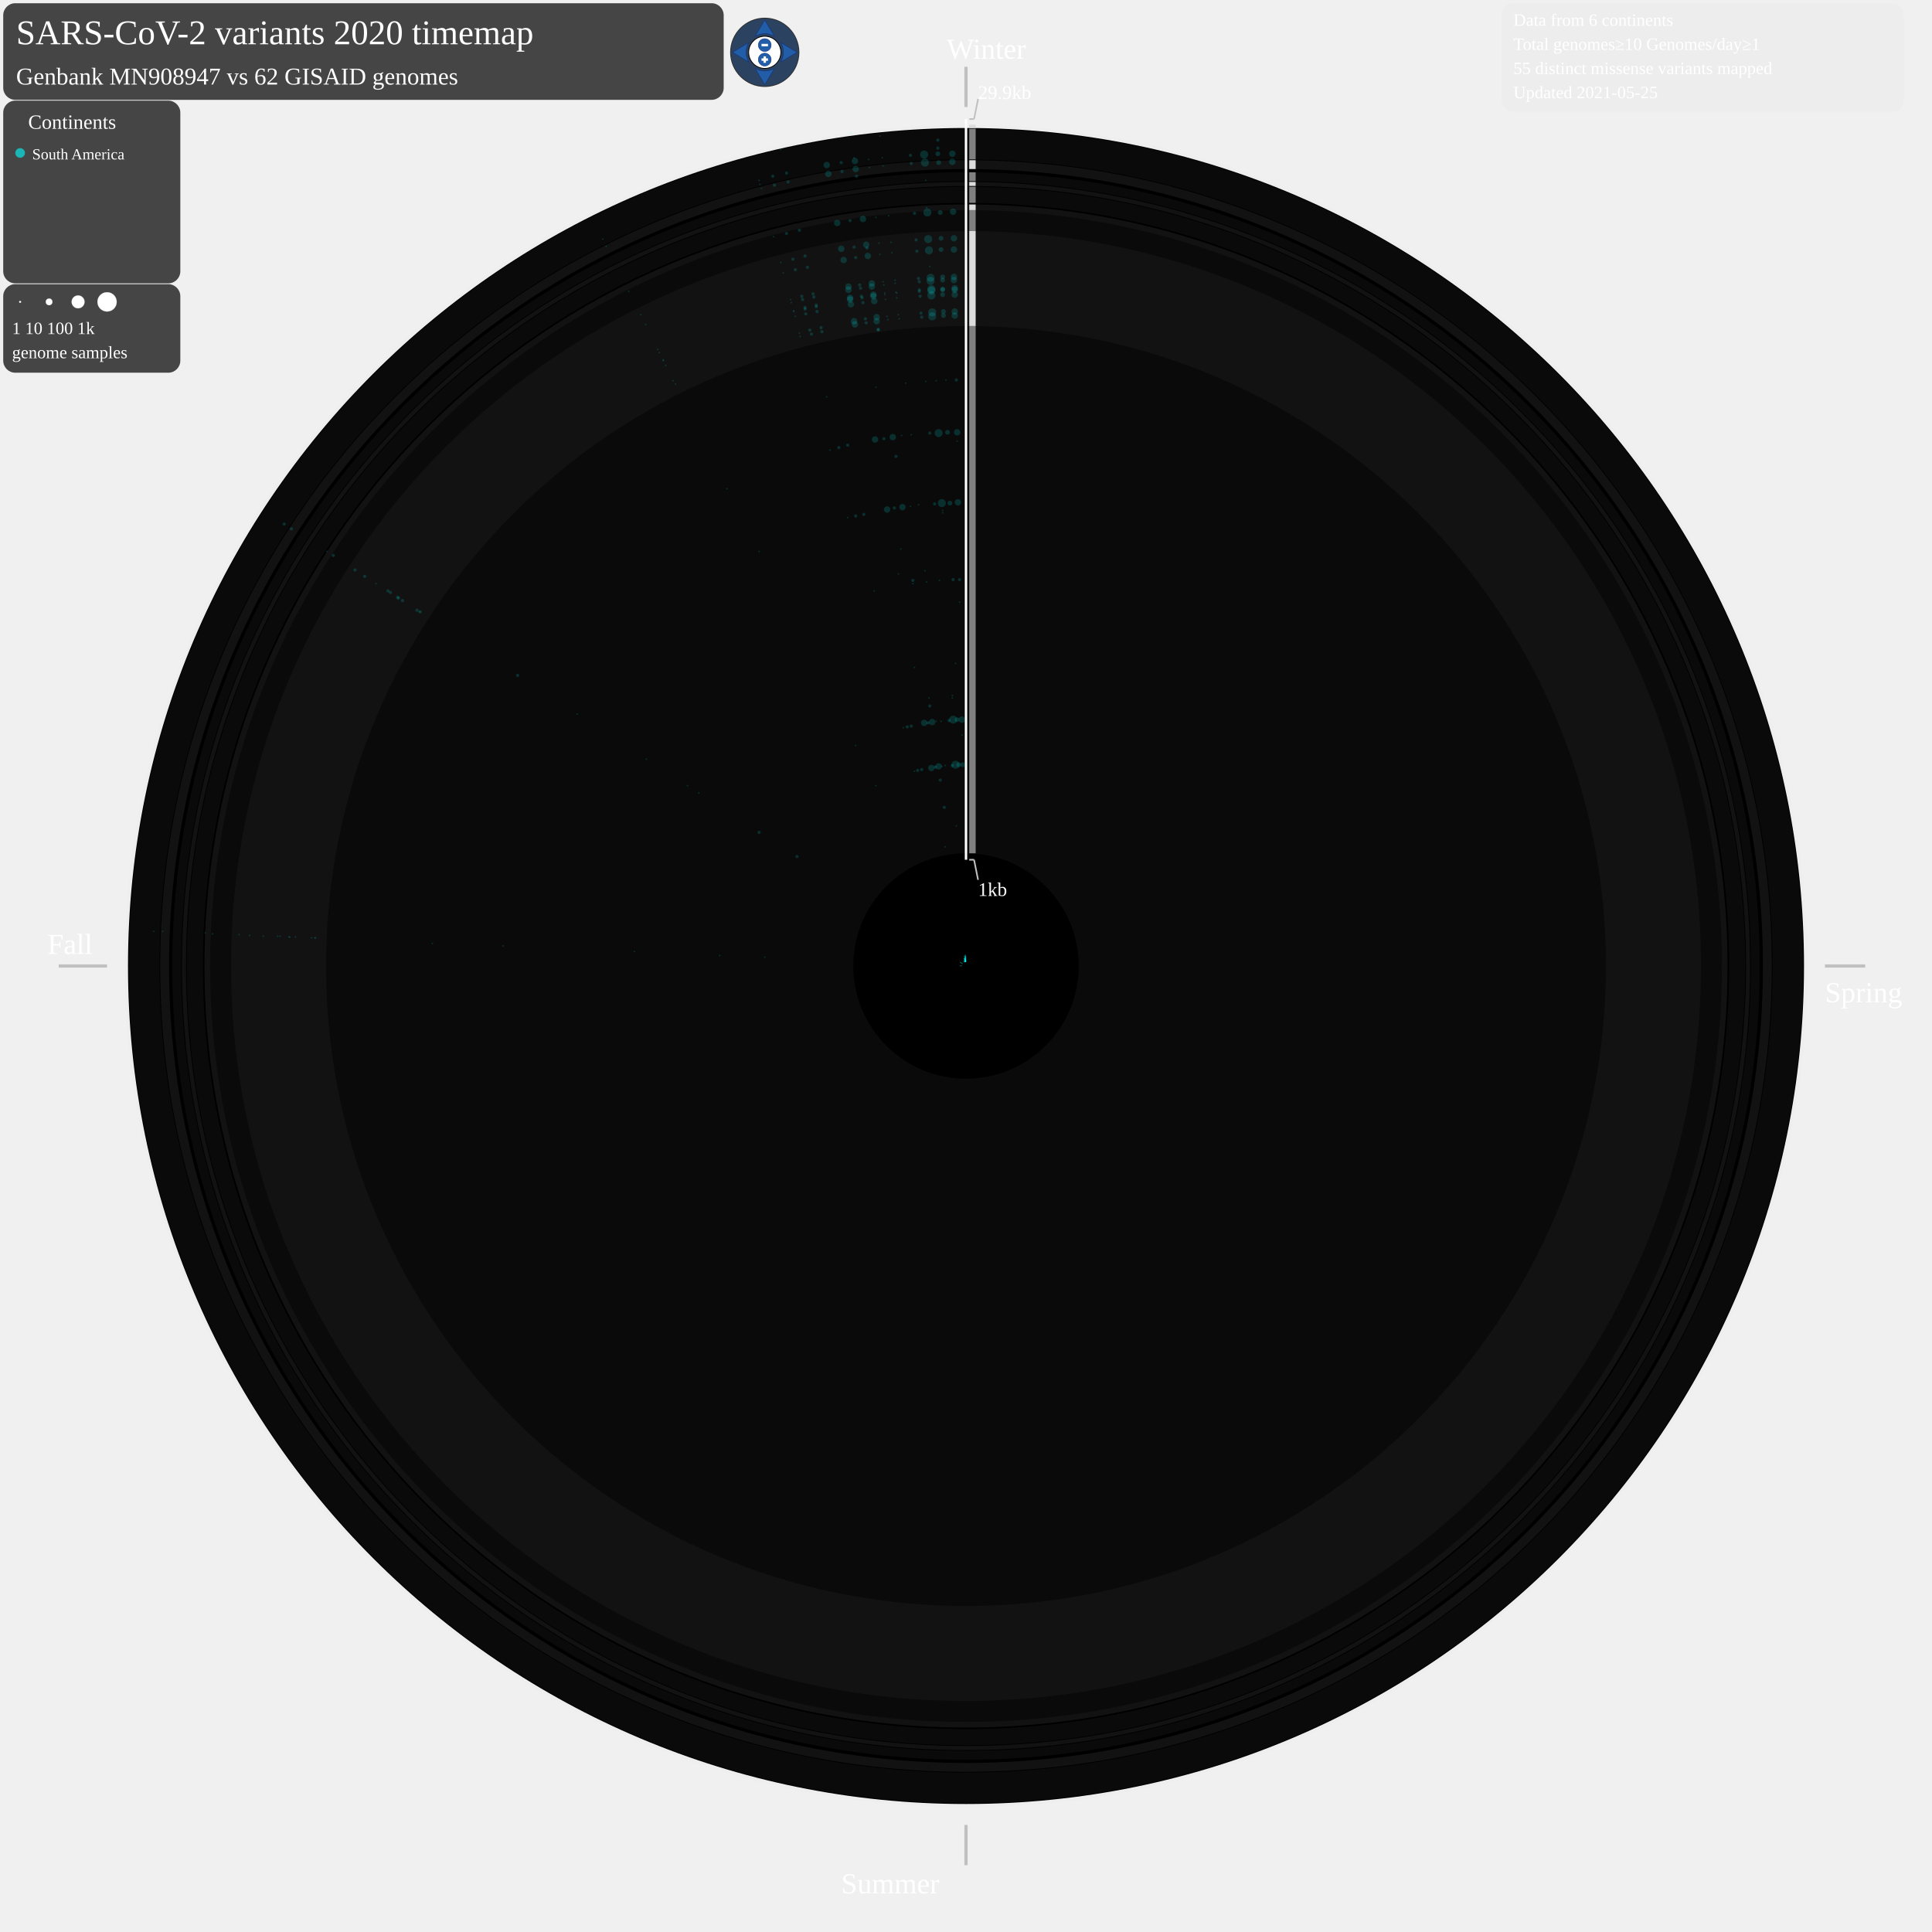
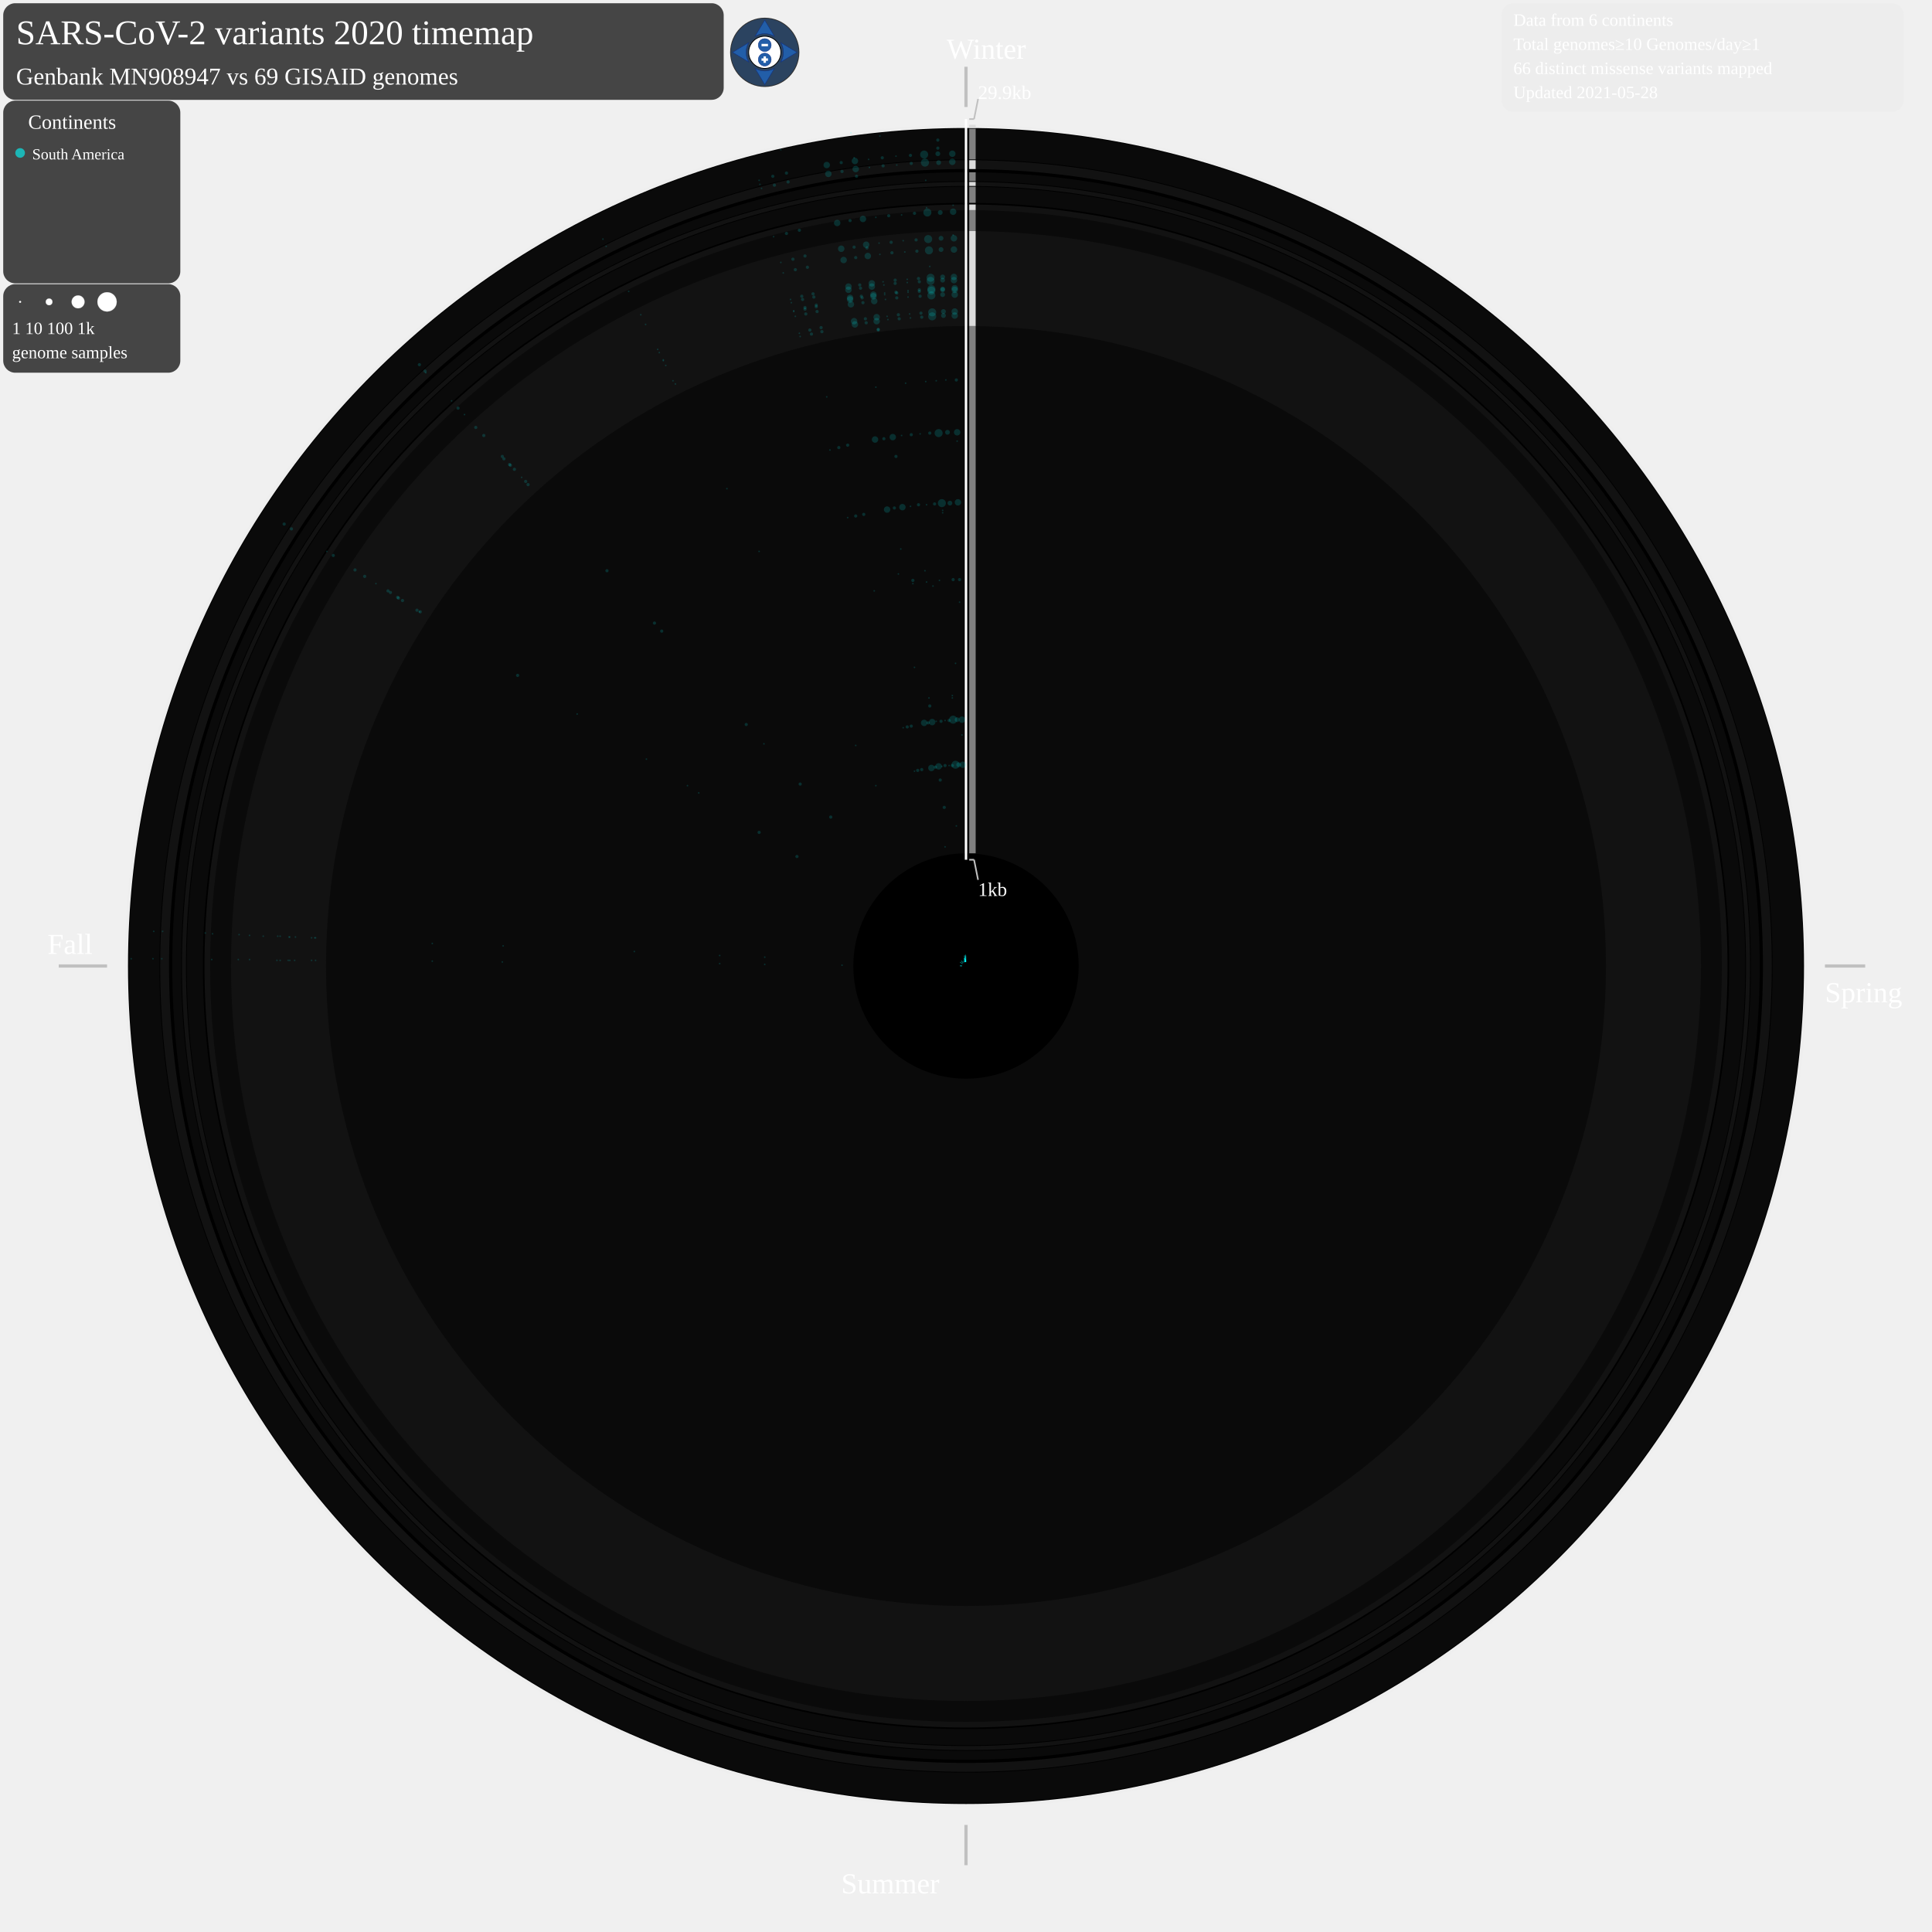
<svg xmlns="http://www.w3.org/2000/svg" width="2400" height="2400" style="background-color:black" viewBox="0 0 2400 2400" id="map-svg">
  <defs>
    <style type="text/css">
	.sb {
	stroke-width:0.8;
	stroke-opacity:50%;
	}
	.compass {
	fill: #fff;
	stroke: #000;
	stroke-width: 1;
	}
	.button {
	fill: #225EA8;
	stroke: #0C2C84;
	stroke-width: 0.5;
	stroke-miterlimit:6;
	stroke-linecap: round;
	}
	.button:hover {
	stroke-width: 1;
	}
	.plus-minus {
	fill: #fff;
	pointer-events: none;
	}
	.cv {
	stroke: none;
	fill-opacity:0.15;
+ 	}
+ 	.cv:hover {
+ 	fill-opacity:0.8;
+ 	}
+ 	.legendcol {
+ 	stroke: none;
+ 	fill-opacity:0.6;
+ 	}
+ 	.legendcol:hover {
+ 	fill-opacity:0.8;
	}
	a:link, a:visited {
	cursor: pointer;
	}
	a:hover, a:active {
	outline: dotted 2px yellow;
	}
	g:hover, g:active {
	outline: dotted 2px yellow;
	}
	.static {
	cursor: not-allowed;
	}
	.draggable, .draggable-group {
	cursor: pointer;
	}
	svg text {
	cursor: default;
	-webkit-user-select: none;
	-moz-user-select: none;
	-ms-user-select: none;
	user-select: none;
	}
	</style>
  </defs>
  <text font-size="3.6em" x="20" y="55" fill="white">SARS-CoV-2 variants 2020 timemap</text>
  <g id="matrix-group" transform="matrix(1 0 0 1 0 0)" class="draggable-group">
    <circle cx="1200" cy="1200" r="1045" style="fill:gainsboro;stroke:black;stroke-width:0;fill-opacity:0.085;" />
    <circle cx="1200" cy="1200" r="1041" style="fill:black;stroke:black;stroke-width:0;fill-opacity:1;" />
    <circle cx="1200" cy="1200" r="1040" style="fill:grey;stroke:black;stroke-width:0;fill-opacity:0.085;" />
    <circle cx="1200" cy="1200" r="1002" style="fill:black;stroke:black;stroke-width:0;fill-opacity:1;" />
    <circle cx="1200" cy="1200" r="1001" style="fill:gainsboro;stroke:black;stroke-width:0;fill-opacity:0.085;" />
    <circle cx="1200" cy="1200" r="990" style="fill:black;stroke:black;stroke-width:0;fill-opacity:1;" />
    <circle cx="1200" cy="1200" r="986" style="fill:grey;stroke:black;stroke-width:0;fill-opacity:0.085;" />
    <circle cx="1200" cy="1200" r="975" style="fill:black;stroke:black;stroke-width:0;fill-opacity:1;" />
    <circle cx="1200" cy="1200" r="974" style="fill:gainsboro;stroke:black;stroke-width:0;fill-opacity:0.085;" />
    <circle cx="1200" cy="1200" r="969" style="fill:black;stroke:black;stroke-width:0;fill-opacity:1;" />
    <circle cx="1200" cy="1200" r="968" style="fill:grey;stroke:black;stroke-width:0;fill-opacity:0.085;" />
    <circle cx="1200" cy="1200" r="948" style="fill:black;stroke:black;stroke-width:0;fill-opacity:1;" />
    <circle cx="1200" cy="1200" r="946" style="fill:gainsboro;stroke:black;stroke-width:0;fill-opacity:0.085;" />
    <circle cx="1200" cy="1200" r="939" style="fill:black;stroke:black;stroke-width:0;fill-opacity:1;" />
    <circle cx="1200" cy="1200" r="939" style="fill:grey;stroke:black;stroke-width:0;fill-opacity:0.085;" />
    <circle cx="1200" cy="1200" r="913" style="fill:black;stroke:black;stroke-width:0;fill-opacity:1;" />
    <circle cx="1200" cy="1200" r="913" style="fill:gainsboro;stroke:black;stroke-width:0;fill-opacity:0.085;" />
    <circle cx="1200" cy="1200" r="795" style="fill:black;stroke:black;stroke-width:0;fill-opacity:1;" />
    <circle cx="1200" cy="1200" r="795" style="fill:grey;stroke:black;stroke-width:0;fill-opacity:0.085;" />
    <circle cx="1200" cy="1200" r="140" style="fill:black;stroke:black;stroke-width:0;fill-opacity:1;" />
    <line x1="1200" y1="82.938" x2="1200" y2="132.938" style="stroke:silver;stroke-width:4" />
    <text font-size="3.0em" x="1176" y="72.938" fill="white">Winter</text>
    <line x1="2267" y1="1200" x2="2317" y2="1200" style="stroke:silver;stroke-width:4" />
    <text font-size="3.0em" x="2267" y="1245" fill="white">Spring</text>
    <line x1="1200" y1="2267" x2="1200" y2="2317" style="stroke:silver;stroke-width:4" />
    <text font-size="3.0em" x="1045" y="2352" fill="white">Summer</text>
    <line x1="133" y1="1200" x2="73" y2="1200" style="stroke:silver;stroke-width:4" />
    <text font-size="3.0em" x="59" y="1185" fill="white">Fall</text>
    <g>
      <line x1="1208" y1="1060" x2="1208" y2="405" style="stroke:grey;stroke-width:8" />
    </g>
    <g>
      <line x1="1208" y1="405" x2="1208" y2="287" style="stroke:gainsboro;stroke-width:8" />
    </g>
    <g>
      <line x1="1208" y1="287" x2="1208" y2="261" style="stroke:grey;stroke-width:8" />
    </g>
    <g>
      <line x1="1208" y1="261" x2="1208" y2="254" style="stroke:gainsboro;stroke-width:8" />
    </g>
    <g>
      <line x1="1208" y1="252" x2="1208" y2="232" style="stroke:grey;stroke-width:8" />
    </g>
    <g>
      <line x1="1208" y1="231" x2="1208" y2="226" style="stroke:gainsboro;stroke-width:8" />
    </g>
    <g>
      <line x1="1208" y1="225" x2="1208" y2="214" style="stroke:grey;stroke-width:8" />
    </g>
    <g>
      <line x1="1208" y1="210" x2="1208" y2="199" style="stroke:gainsboro;stroke-width:8" />
    </g>
    <g>
      <line x1="1208" y1="198" x2="1208" y2="160" style="stroke:grey;stroke-width:8" />
    </g>
    <g>
      <line x1="1208" y1="159" x2="1208" y2="155" style="stroke:gainsboro;stroke-width:8" />
    </g>
    <line x1="1200" y1="147.938" x2="1200" y2="1068" style="stroke:white;stroke-width:3" />
    <line x1="1204" y1="147.938" x2="1210" y2="147.938" style="stroke:silver;stroke-width:2" />
    <line x1="1210" y1="147.938" x2="1215" y2="122.938" style="stroke:silver;stroke-width:2" />
    <line x1="1204" y1="1068" x2="1210" y2="1068" style="stroke:silver;stroke-width:2" />
    <line x1="1210" y1="1068" x2="1215" y2="1093" style="stroke:silver;stroke-width:2" />
    <text font-size="2.0em" x="1215" y="122.938" fill="white">29.9kb</text>
    <text font-size="2.0em" x="1215" y="1113" fill="white">1kb</text>
    <g>
+       <line x1="1195.0" y1="1200.0" x2="1192.6" y2="1199.9" style="stroke:cyan;" class="sb" />
+     </g>
+     <g>
+       <circle cx="1046" cy="1199" r="1" style="fill:cyan;" class="cv" />
+     </g>
+     <g>
+       <circle cx="950" cy="1198" r="1" style="fill:cyan;" class="cv" />
+     </g>
+     <g>
+       <circle cx="894" cy="1197" r="1" style="fill:cyan;" class="cv" />
+     </g>
+     <g>
+       <circle cx="624" cy="1195" r="1" style="fill:cyan;" class="cv" />
+     </g>
+     <g>
+       <circle cx="537" cy="1194" r="1" style="fill:cyan;" class="cv" />
+     </g>
+     <g>
+       <circle cx="392" cy="1193" r="1" style="fill:cyan;" class="cv" />
+     </g>
+     <g>
+       <circle cx="387" cy="1193" r="1" style="fill:cyan;" class="cv" />
+     </g>
+     <g>
+       <circle cx="366" cy="1193" r="1" style="fill:cyan;" class="cv" />
+     </g>
+     <g>
+       <circle cx="360" cy="1193" r="1" style="fill:cyan;" class="cv" />
+     </g>
+     <g>
+       <circle cx="358" cy="1193" r="1" style="fill:cyan;" class="cv" />
+     </g>
+     <g>
+       <circle cx="348" cy="1193" r="1" style="fill:cyan;" class="cv" />
+     </g>
+     <g>
+       <circle cx="344" cy="1193" r="1" style="fill:cyan;" class="cv" />
+     </g>
+     <g>
+       <circle cx="310" cy="1192" r="1" style="fill:cyan;" class="cv" />
+     </g>
+     <g>
+       <circle cx="296" cy="1192" r="1" style="fill:cyan;" class="cv" />
+     </g>
+     <g>
+       <circle cx="263" cy="1192" r="1" style="fill:cyan;" class="cv" />
+     </g>
+     <g>
+       <circle cx="201" cy="1191" r="1" style="fill:cyan;" class="cv" />
+     </g>
+     <g>
+       <circle cx="190" cy="1191" r="1" style="fill:cyan;" class="cv" />
+     </g>
+     <g>
+       <circle cx="163" cy="1191" r="1" style="fill:cyan;" class="cv" />
+     </g>
+     <g>
      <line x1="1195.0" y1="1199.8" x2="1192.6" y2="1199.7" style="stroke:cyan;" class="sb" />
    </g>
    <g>
      <circle cx="950" cy="1189" r="1" style="fill:cyan;" class="cv" />
    </g>
    <g>
      <circle cx="894" cy="1187" r="1" style="fill:cyan;" class="cv" />
    </g>
    <g>
      <circle cx="788" cy="1182" r="1" style="fill:cyan;" class="cv" />
    </g>
    <g>
      <circle cx="625" cy="1175" r="1" style="fill:cyan;" class="cv" />
    </g>
    <g>
      <circle cx="537" cy="1172" r="1" style="fill:cyan;" class="cv" />
    </g>
    <g>
      <circle cx="392" cy="1165" r="1" style="fill:cyan;" class="cv" />
    </g>
    <g>
      <circle cx="391" cy="1165" r="1" style="fill:cyan;" class="cv" />
    </g>
    <g>
      <circle cx="387" cy="1165" r="1" style="fill:cyan;" class="cv" />
    </g>
    <g>
      <circle cx="367" cy="1164" r="1" style="fill:cyan;" class="cv" />
    </g>
    <g>
      <circle cx="360" cy="1164" r="1" style="fill:cyan;" class="cv" />
    </g>
    <g>
      <circle cx="359" cy="1164" r="1" style="fill:cyan;" class="cv" />
    </g>
    <g>
      <circle cx="348" cy="1163" r="1" style="fill:cyan;" class="cv" />
    </g>
    <g>
      <circle cx="345" cy="1163" r="1" style="fill:cyan;" class="cv" />
    </g>
    <g>
      <circle cx="327" cy="1163" r="1" style="fill:cyan;" class="cv" />
    </g>
    <g>
      <circle cx="310" cy="1162" r="1" style="fill:cyan;" class="cv" />
    </g>
    <g>
      <circle cx="297" cy="1161" r="1" style="fill:cyan;" class="cv" />
    </g>
    <g>
      <circle cx="264" cy="1160" r="1" style="fill:cyan;" class="cv" />
    </g>
    <g>
      <circle cx="255" cy="1159" r="1" style="fill:cyan;" class="cv" />
    </g>
    <g>
      <circle cx="202" cy="1157" r="1" style="fill:cyan;" class="cv" />
    </g>
    <g>
      <circle cx="191" cy="1157" r="1" style="fill:cyan;" class="cv" />
    </g>
    <g>
      <line x1="1195.8" y1="1197.3" x2="1192.6" y2="1195.2" style="stroke:cyan;" class="sb" />
    </g>
    <g>
      <circle cx="990" cy="1064" r="2" style="fill:cyan;" class="cv" />
    </g>
    <g>
      <circle cx="943" cy="1034" r="2" style="fill:cyan;" class="cv" />
    </g>
    <g>
      <circle cx="868" cy="985" r="1" style="fill:cyan;" class="cv" />
    </g>
    <g>
      <circle cx="854" cy="976" r="1" style="fill:cyan;" class="cv" />
    </g>
    <g>
      <circle cx="803" cy="943" r="1" style="fill:cyan;" class="cv" />
    </g>
    <g>
      <circle cx="717" cy="887" r="1" style="fill:cyan;" class="cv" />
    </g>
    <g>
      <circle cx="643" cy="839" r="2" style="fill:cyan;" class="cv" />
    </g>
    <g>
      <circle cx="522" cy="760" r="2" style="fill:cyan;" class="cv" />
    </g>
    <g>
      <circle cx="521" cy="760" r="1" style="fill:cyan;" class="cv" />
    </g>
    <g>
      <circle cx="518" cy="758" r="2" style="fill:cyan;" class="cv" />
    </g>
    <g>
      <circle cx="500" cy="746" r="2" style="fill:cyan;" class="cv" />
    </g>
    <g>
      <circle cx="495" cy="743" r="2" style="fill:cyan;" class="cv" />
    </g>
    <g>
      <circle cx="494" cy="742" r="2" style="fill:cyan;" class="cv" />
    </g>
    <g>
      <circle cx="485" cy="736" r="2" style="fill:cyan;" class="cv" />
    </g>
    <g>
      <circle cx="482" cy="734" r="2" style="fill:cyan;" class="cv" />
    </g>
    <g>
      <circle cx="467" cy="725" r="1" style="fill:cyan;" class="cv" />
    </g>
    <g>
      <circle cx="453" cy="716" r="2" style="fill:cyan;" class="cv" />
    </g>
    <g>
      <circle cx="441" cy="708" r="2" style="fill:cyan;" class="cv" />
    </g>
    <g>
      <circle cx="414" cy="690" r="2" style="fill:cyan;" class="cv" />
    </g>
    <g>
      <circle cx="406" cy="685" r="1" style="fill:cyan;" class="cv" />
    </g>
    <g>
      <circle cx="362" cy="657" r="2" style="fill:cyan;" class="cv" />
    </g>
    <g>
      <circle cx="353" cy="651" r="2" style="fill:cyan;" class="cv" />
    </g>
    <g>
+       <line x1="1196.6" y1="1196.3" x2="1194.1" y2="1193.5" style="stroke:cyan;" class="sb" />
+     </g>
+     <g>
+       <circle cx="1032" cy="1015" r="2" style="fill:cyan;" class="cv" />
+     </g>
+     <g>
+       <circle cx="994" cy="974" r="2" style="fill:cyan;" class="cv" />
+     </g>
+     <g>
+       <circle cx="949" cy="924" r="1" style="fill:cyan;" class="cv" />
+     </g>
+     <g>
+       <circle cx="927" cy="900" r="2" style="fill:cyan;" class="cv" />
+     </g>
+     <g>
+       <circle cx="822" cy="784" r="2" style="fill:cyan;" class="cv" />
+     </g>
+     <g>
+       <circle cx="813" cy="774" r="2" style="fill:cyan;" class="cv" />
+     </g>
+     <g>
+       <circle cx="754" cy="709" r="2" style="fill:cyan;" class="cv" />
+     </g>
+     <g>
+       <circle cx="656" cy="602" r="2" style="fill:cyan;" class="cv" />
+     </g>
+     <g>
+       <circle cx="653" cy="598" r="2" style="fill:cyan;" class="cv" />
+     </g>
+     <g>
+       <circle cx="648" cy="593" r="1" style="fill:cyan;" class="cv" />
+     </g>
+     <g>
+       <circle cx="639" cy="583" r="2" style="fill:cyan;" class="cv" />
+     </g>
+     <g>
+       <circle cx="634" cy="578" r="2" style="fill:cyan;" class="cv" />
+     </g>
+     <g>
+       <circle cx="633" cy="577" r="2" style="fill:cyan;" class="cv" />
+     </g>
+     <g>
+       <circle cx="626" cy="570" r="2" style="fill:cyan;" class="cv" />
+     </g>
+     <g>
+       <circle cx="624" cy="567" r="2" style="fill:cyan;" class="cv" />
+     </g>
+     <g>
+       <circle cx="601" cy="541" r="2" style="fill:cyan;" class="cv" />
+     </g>
+     <g>
+       <circle cx="591" cy="531" r="2" style="fill:cyan;" class="cv" />
+     </g>
+     <g>
+       <circle cx="577" cy="515" r="1" style="fill:cyan;" class="cv" />
+     </g>
+     <g>
+       <circle cx="569" cy="507" r="2" style="fill:cyan;" class="cv" />
+     </g>
+     <g>
+       <circle cx="561" cy="498" r="1" style="fill:cyan;" class="cv" />
+     </g>
+     <g>
+       <circle cx="529" cy="463" r="1" style="fill:cyan;" class="cv" />
+     </g>
+     <g>
+       <circle cx="528" cy="461" r="2" style="fill:cyan;" class="cv" />
+     </g>
+     <g>
+       <circle cx="521" cy="453" r="2" style="fill:cyan;" class="cv" />
+     </g>
+     <g>
      <line x1="1197.8" y1="1195.5" x2="1196.7" y2="1193.4" style="stroke:cyan;" class="sb" />
    </g>
    <g>
      <circle cx="1088" cy="976" r="1" style="fill:cyan;" class="cv" />
    </g>
    <g>
      <circle cx="1063" cy="926" r="1" style="fill:cyan;" class="cv" />
    </g>
    <g>
      <circle cx="943" cy="685" r="1" style="fill:cyan;" class="cv" />
    </g>
    <g>
      <circle cx="903" cy="607" r="1" style="fill:cyan;" class="cv" />
    </g>
    <g>
      <circle cx="839" cy="477" r="1" style="fill:cyan;" class="cv" />
    </g>
    <g>
      <circle cx="836" cy="473" r="1" style="fill:cyan;" class="cv" />
    </g>
    <g>
      <circle cx="827" cy="454" r="1" style="fill:cyan;" class="cv" />
    </g>
    <g>
      <circle cx="824" cy="448" r="1" style="fill:cyan;" class="cv" />
    </g>
    <g>
      <circle cx="824" cy="447" r="1" style="fill:cyan;" class="cv" />
    </g>
    <g>
      <circle cx="819" cy="438" r="1" style="fill:cyan;" class="cv" />
    </g>
    <g>
      <circle cx="817" cy="434" r="1" style="fill:cyan;" class="cv" />
    </g>
    <g>
      <circle cx="802" cy="403" r="1" style="fill:cyan;" class="cv" />
    </g>
    <g>
      <circle cx="796" cy="391" r="1" style="fill:cyan;" class="cv" />
    </g>
    <g>
      <circle cx="781" cy="362" r="1" style="fill:cyan;" class="cv" />
    </g>
    <g>
      <circle cx="753" cy="306" r="1" style="fill:cyan;" class="cv" />
    </g>
    <g>
      <circle cx="749" cy="297" r="1" style="fill:cyan;" class="cv" />
    </g>
    <g>
      <line x1="1198.7" y1="1195.2" x2="1198.1" y2="1192.8" style="stroke:cyan;" class="sb" />
    </g>
    <g>
      <circle cx="1136" cy="958" r="1" style="fill:cyan;" class="cv" />
    </g>
    <g>
      <circle cx="1122" cy="904" r="1" style="fill:cyan;" class="cv" />
    </g>
    <g>
      <circle cx="1053" cy="643" r="1" style="fill:cyan;" class="cv" />
    </g>
    <g>
      <circle cx="1031" cy="559" r="1" style="fill:cyan;" class="cv" />
    </g>
    <g>
      <circle cx="994" cy="418" r="1" style="fill:cyan;" class="cv" />
    </g>
    <g>
      <circle cx="993" cy="414" r="1" style="fill:cyan;" class="cv" />
    </g>
    <g>
      <circle cx="988" cy="393" r="1" style="fill:cyan;" class="cv" />
    </g>
    <g>
      <circle cx="986" cy="387" r="1" style="fill:cyan;" class="cv" />
    </g>
    <g>
      <circle cx="986" cy="386" r="1" style="fill:cyan;" class="cv" />
    </g>
    <g>
      <circle cx="983" cy="376" r="1" style="fill:cyan;" class="cv" />
    </g>
    <g>
      <circle cx="982" cy="372" r="1" style="fill:cyan;" class="cv" />
    </g>
    <g>
      <circle cx="973" cy="339" r="1" style="fill:cyan;" class="cv" />
    </g>
    <g>
      <circle cx="970" cy="326" r="1" style="fill:cyan;" class="cv" />
    </g>
    <g>
      <circle cx="961" cy="294" r="1" style="fill:cyan;" class="cv" />
    </g>
    <g>
      <circle cx="946" cy="234" r="1" style="fill:cyan;" class="cv" />
    </g>
    <g>
      <circle cx="944" cy="229" r="1" style="fill:cyan;" class="cv" />
    </g>
    <g>
      <circle cx="943" cy="224" r="1" style="fill:cyan;" class="cv" />
    </g>
    <g>
      <line x1="1198.8" y1="1195.1" x2="1197.7" y2="1190.5" style="stroke:cyan;" class="sb" />
    </g>
    <g>
      <circle cx="1140" cy="957" r="2" style="fill:cyan;" class="cv" />
    </g>
    <g>
      <circle cx="1127" cy="903" r="2" style="fill:cyan;" class="cv" />
    </g>
    <g>
      <circle cx="1086" cy="734" r="1" style="fill:cyan;" class="cv" />
    </g>
    <g>
      <circle cx="1063" cy="641" r="2" style="fill:cyan;" class="cv" />
    </g>
    <g>
      <circle cx="1042" cy="556" r="2" style="fill:cyan;" class="cv" />
    </g>
    <g>
      <circle cx="1027" cy="493" r="1" style="fill:cyan;" class="cv" />
    </g>
    <g>
      <circle cx="1008" cy="415" r="2" style="fill:cyan;" class="cv" />
    </g>
    <g>
      <circle cx="1006" cy="410" r="2" style="fill:cyan;" class="cv" />
    </g>
    <g>
      <circle cx="1001" cy="390" r="2" style="fill:cyan;" class="cv" />
    </g>
    <g>
      <circle cx="1000" cy="384" r="2" style="fill:cyan;" class="cv" />
    </g>
    <g>
      <circle cx="1000" cy="382" r="2" style="fill:cyan;" class="cv" />
    </g>
    <g>
      <circle cx="997" cy="372" r="2" style="fill:cyan;" class="cv" />
    </g>
    <g>
      <circle cx="996" cy="368" r="2" style="fill:cyan;" class="cv" />
    </g>
    <g>
      <circle cx="988" cy="335" r="2" style="fill:cyan;" class="cv" />
    </g>
    <g>
      <circle cx="985" cy="322" r="2" style="fill:cyan;" class="cv" />
    </g>
    <g>
      <circle cx="977" cy="290" r="2" style="fill:cyan;" class="cv" />
    </g>
    <g>
      <circle cx="962" cy="230" r="2" style="fill:cyan;" class="cv" />
    </g>
    <g>
      <circle cx="960" cy="219" r="2" style="fill:cyan;" class="cv" />
    </g>
    <g>
      <line x1="1198.9" y1="1195.1" x2="1197.8" y2="1190.4" style="stroke:cyan;" class="sb" />
    </g>
    <g>
      <circle cx="1145" cy="956" r="2" style="fill:cyan;" class="cv" />
    </g>
    <g>
      <circle cx="1132" cy="902" r="2" style="fill:cyan;" class="cv" />
    </g>
    <g>
      <circle cx="1073" cy="639" r="2" style="fill:cyan;" class="cv" />
    </g>
    <g>
      <circle cx="1053" cy="553" r="2" style="fill:cyan;" class="cv" />
    </g>
    <g>
      <circle cx="1021" cy="412" r="2" style="fill:cyan;" class="cv" />
    </g>
    <g>
      <circle cx="1020" cy="407" r="2" style="fill:cyan;" class="cv" />
    </g>
    <g>
      <circle cx="1015" cy="387" r="2" style="fill:cyan;" class="cv" />
    </g>
    <g>
      <circle cx="1014" cy="381" r="2" style="fill:cyan;" class="cv" />
    </g>
    <g>
      <circle cx="1014" cy="379" r="2" style="fill:cyan;" class="cv" />
    </g>
    <g>
      <circle cx="1011" cy="369" r="2" style="fill:cyan;" class="cv" />
    </g>
    <g>
      <circle cx="1010" cy="365" r="2" style="fill:cyan;" class="cv" />
    </g>
    <g>
      <circle cx="1003" cy="332" r="2" style="fill:cyan;" class="cv" />
    </g>
    <g>
      <circle cx="1000" cy="318" r="2" style="fill:cyan;" class="cv" />
    </g>
    <g>
      <circle cx="993" cy="286" r="2" style="fill:cyan;" class="cv" />
    </g>
    <g>
      <circle cx="979" cy="226" r="2" style="fill:cyan;" class="cv" />
    </g>
    <g>
      <circle cx="977" cy="215" r="2" style="fill:cyan;" class="cv" />
    </g>
    <g>
      <circle cx="970" cy="186" r="1" style="fill:cyan;" class="cv" />
    </g>
    <g>
      <line x1="1199.1" y1="1195.1" x2="1197.9" y2="1188.0" style="stroke:cyan;" class="sb" />
    </g>
    <g>
      <circle cx="1174" cy="1052" r="1" style="fill:cyan;" class="cv" />
    </g>
    <g>
      <circle cx="1157" cy="954" r="4" style="fill:cyan;" class="cv" />
    </g>
    <g>
      <circle cx="1148" cy="898" r="4" style="fill:cyan;" class="cv" />
    </g>
    <g>
      <circle cx="1136" cy="829" r="1" style="fill:cyan;" class="cv" />
    </g>
    <g>
      <circle cx="1116" cy="713" r="1" style="fill:cyan;" class="cv" />
    </g>
    <g>
      <circle cx="1102" cy="633" r="4" style="fill:cyan;" class="cv" />
    </g>
    <g>
      <circle cx="1087" cy="546" r="4" style="fill:cyan;" class="cv" />
    </g>
    <g>
      <circle cx="1062" cy="403" r="4" style="fill:cyan;" class="cv" />
    </g>
    <g>
      <circle cx="1061" cy="399" r="4" style="fill:cyan;" class="cv" />
    </g>
    <g>
      <circle cx="1057" cy="378" r="4" style="fill:cyan;" class="cv" />
    </g>
    <g>
      <circle cx="1056" cy="372" r="4" style="fill:cyan;" class="cv" />
    </g>
    <g>
      <circle cx="1056" cy="370" r="4" style="fill:cyan;" class="cv" />
    </g>
    <g>
      <circle cx="1054" cy="360" r="4" style="fill:cyan;" class="cv" />
    </g>
    <g>
      <circle cx="1054" cy="356" r="4" style="fill:cyan;" class="cv" />
    </g>
    <g>
      <circle cx="1048" cy="323" r="4" style="fill:cyan;" class="cv" />
    </g>
    <g>
      <circle cx="1045" cy="309" r="4" style="fill:cyan;" class="cv" />
    </g>
    <g>
      <circle cx="1040" cy="277" r="4" style="fill:cyan;" class="cv" />
    </g>
    <g>
      <circle cx="1029" cy="216" r="4" style="fill:cyan;" class="cv" />
    </g>
    <g>
      <circle cx="1027" cy="205" r="4" style="fill:cyan;" class="cv" />
    </g>
    <g>
      <line x1="1199.2" y1="1195.1" x2="1198.5" y2="1190.3" style="stroke:cyan;" class="sb" />
    </g>
    <g>
      <circle cx="1162" cy="953" r="2" style="fill:cyan;" class="cv" />
    </g>
    <g>
      <circle cx="1153" cy="898" r="2" style="fill:cyan;" class="cv" />
    </g>
    <g>
      <circle cx="1119" cy="682" r="1" style="fill:cyan;" class="cv" />
    </g>
    <g>
      <circle cx="1111" cy="631" r="2" style="fill:cyan;" class="cv" />
    </g>
    <g>
      <circle cx="1098" cy="545" r="2" style="fill:cyan;" class="cv" />
    </g>
    <g>
      <circle cx="1088" cy="481" r="1" style="fill:cyan;" class="cv" />
    </g>
    <g>
      <circle cx="1076" cy="401" r="2" style="fill:cyan;" class="cv" />
    </g>
    <g>
      <circle cx="1075" cy="396" r="2" style="fill:cyan;" class="cv" />
    </g>
    <g>
      <circle cx="1072" cy="376" r="2" style="fill:cyan;" class="cv" />
    </g>
    <g>
      <circle cx="1071" cy="370" r="2" style="fill:cyan;" class="cv" />
    </g>
    <g>
      <circle cx="1070" cy="368" r="2" style="fill:cyan;" class="cv" />
    </g>
    <g>
      <circle cx="1069" cy="358" r="2" style="fill:cyan;" class="cv" />
    </g>
    <g>
      <circle cx="1068" cy="354" r="2" style="fill:cyan;" class="cv" />
    </g>
    <g>
      <circle cx="1063" cy="320" r="2" style="fill:cyan;" class="cv" />
    </g>
    <g>
      <circle cx="1061" cy="307" r="2" style="fill:cyan;" class="cv" />
    </g>
    <g>
      <circle cx="1056" cy="274" r="2" style="fill:cyan;" class="cv" />
    </g>
    <g>
      <circle cx="1046" cy="213" r="2" style="fill:cyan;" class="cv" />
    </g>
    <g>
      <circle cx="1045" cy="202" r="2" style="fill:cyan;" class="cv" />
    </g>
    <g>
      <line x1="1199.3" y1="1195.0" x2="1198.1" y2="1186.5" style="stroke:cyan;" class="sb" />
    </g>
    <g>
      <circle cx="1173" cy="1003" r="2" style="fill:cyan;" class="cv" />
    </g>
    <g>
      <circle cx="1168" cy="969" r="2" style="fill:cyan;" class="cv" />
    </g>
    <g>
      <circle cx="1166" cy="952" r="4" style="fill:cyan;" class="cv" />
    </g>
    <g>
      <circle cx="1158" cy="897" r="4" style="fill:cyan;" class="cv" />
    </g>
    <g>
      <circle cx="1155" cy="877" r="2" style="fill:cyan;" class="cv" />
    </g>
    <g>
      <circle cx="1154" cy="867" r="1" style="fill:cyan;" class="cv" />
    </g>
    <g>
      <circle cx="1134" cy="725" r="1" style="fill:cyan;" class="cv" />
    </g>
    <g>
      <circle cx="1134" cy="721" r="2" style="fill:cyan;" class="cv" />
    </g>
    <g>
      <circle cx="1121" cy="630" r="4" style="fill:cyan;" class="cv" />
    </g>
    <g>
      <circle cx="1113" cy="567" r="2" style="fill:cyan;" class="cv" />
    </g>
    <g>
      <circle cx="1109" cy="543" r="4" style="fill:cyan;" class="cv" />
    </g>
    <g>
      <circle cx="1091" cy="410" r="2" style="fill:cyan;" class="cv" />
    </g>
    <g>
      <circle cx="1091" cy="409" r="2" style="fill:cyan;" class="cv" />
    </g>
    <g>
      <circle cx="1089" cy="399" r="4" style="fill:cyan;" class="cv" />
    </g>
    <g>
      <circle cx="1089" cy="394" r="4" style="fill:cyan;" class="cv" />
    </g>
    <g>
      <circle cx="1086" cy="374" r="4" style="fill:cyan;" class="cv" />
    </g>
    <g>
      <circle cx="1085" cy="368" r="4" style="fill:cyan;" class="cv" />
    </g>
    <g>
      <circle cx="1085" cy="366" r="4" style="fill:cyan;" class="cv" />
    </g>
    <g>
      <circle cx="1083" cy="356" r="4" style="fill:cyan;" class="cv" />
    </g>
    <g>
      <circle cx="1083" cy="352" r="4" style="fill:cyan;" class="cv" />
    </g>
    <g>
      <circle cx="1078" cy="318" r="4" style="fill:cyan;" class="cv" />
    </g>
    <g>
      <circle cx="1077" cy="308" r="2" style="fill:cyan;" class="cv" />
    </g>
    <g>
      <circle cx="1076" cy="304" r="4" style="fill:cyan;" class="cv" />
    </g>
    <g>
      <circle cx="1072" cy="272" r="4" style="fill:cyan;" class="cv" />
    </g>
    <g>
      <circle cx="1064" cy="219" r="2" style="fill:cyan;" class="cv" />
    </g>
    <g>
      <circle cx="1063" cy="210" r="4" style="fill:cyan;" class="cv" />
    </g>
    <g>
      <circle cx="1062" cy="200" r="4" style="fill:cyan;" class="cv" />
    </g>
    <g>
      <circle cx="1061" cy="196" r="1" style="fill:cyan;" class="cv" />
    </g>
    <g>
      <circle cx="1057" cy="165" r="1" style="fill:cyan;" class="cv" />
    </g>
    <g>
      <line x1="1199.4" y1="1195.0" x2="1199.1" y2="1192.6" style="stroke:cyan;" class="sb" />
    </g>
    <g>
      <circle cx="1170" cy="952" r="1" style="fill:cyan;" class="cv" />
    </g>
    <g>
      <circle cx="1163" cy="896" r="1" style="fill:cyan;" class="cv" />
    </g>
    <g>
      <circle cx="1131" cy="629" r="1" style="fill:cyan;" class="cv" />
    </g>
    <g>
      <circle cx="1120" cy="541" r="1" style="fill:cyan;" class="cv" />
    </g>
    <g>
      <circle cx="1103" cy="397" r="1" style="fill:cyan;" class="cv" />
    </g>
    <g>
      <circle cx="1102" cy="393" r="1" style="fill:cyan;" class="cv" />
    </g>
    <g>
      <circle cx="1100" cy="372" r="1" style="fill:cyan;" class="cv" />
    </g>
    <g>
      <circle cx="1099" cy="366" r="1" style="fill:cyan;" class="cv" />
    </g>
    <g>
      <circle cx="1099" cy="364" r="1" style="fill:cyan;" class="cv" />
    </g>
    <g>
      <circle cx="1098" cy="354" r="1" style="fill:cyan;" class="cv" />
    </g>
    <g>
      <circle cx="1097" cy="350" r="1" style="fill:cyan;" class="cv" />
    </g>
    <g>
      <circle cx="1093" cy="316" r="1" style="fill:cyan;" class="cv" />
    </g>
    <g>
      <circle cx="1092" cy="302" r="1" style="fill:cyan;" class="cv" />
    </g>
    <g>
      <circle cx="1088" cy="270" r="1" style="fill:cyan;" class="cv" />
    </g>
    <g>
      <circle cx="1080" cy="208" r="1" style="fill:cyan;" class="cv" />
    </g>
    <g>
      <circle cx="1079" cy="198" r="1" style="fill:cyan;" class="cv" />
    </g>
    <g>
-       <line x1="1199.5" y1="1195.0" x2="1199.2" y2="1192.6" style="stroke:cyan;" class="sb" />
-     </g>
-     <g>
-       <circle cx="1174" cy="951" r="1" style="fill:cyan;" class="cv" />
-     </g>
-     <g>
-       <circle cx="1169" cy="896" r="1" style="fill:cyan;" class="cv" />
+       <line x1="1199.5" y1="1195.0" x2="1199.1" y2="1191.2" style="stroke:cyan;" class="sb" />
+     </g>
+     <g>
+       <circle cx="1174" cy="951" r="2" style="fill:cyan;" class="cv" />
+     </g>
+     <g>
+       <circle cx="1169" cy="896" r="2" style="fill:cyan;" class="cv" />
    </g>
    <g>
      <circle cx="1151" cy="723" r="1" style="fill:cyan;" class="cv" />
    </g>
    <g>
      <circle cx="1149" cy="709" r="1" style="fill:cyan;" class="cv" />
    </g>
    <g>
-       <circle cx="1141" cy="627" r="1" style="fill:cyan;" class="cv" />
-     </g>
-     <g>
-       <circle cx="1132" cy="540" r="1" style="fill:cyan;" class="cv" />
+       <circle cx="1141" cy="627" r="2" style="fill:cyan;" class="cv" />
+     </g>
+     <g>
+       <circle cx="1132" cy="540" r="2" style="fill:cyan;" class="cv" />
    </g>
    <g>
      <circle cx="1125" cy="476" r="1" style="fill:cyan;" class="cv" />
    </g>
    <g>
-       <circle cx="1117" cy="396" r="1" style="fill:cyan;" class="cv" />
-     </g>
-     <g>
-       <circle cx="1116" cy="391" r="1" style="fill:cyan;" class="cv" />
-     </g>
-     <g>
-       <circle cx="1114" cy="370" r="1" style="fill:cyan;" class="cv" />
-     </g>
-     <g>
-       <circle cx="1114" cy="364" r="1" style="fill:cyan;" class="cv" />
-     </g>
-     <g>
-       <circle cx="1113" cy="363" r="1" style="fill:cyan;" class="cv" />
-     </g>
-     <g>
-       <circle cx="1112" cy="352" r="1" style="fill:cyan;" class="cv" />
-     </g>
-     <g>
-       <circle cx="1112" cy="348" r="1" style="fill:cyan;" class="cv" />
-     </g>
-     <g>
-       <circle cx="1108" cy="314" r="1" style="fill:cyan;" class="cv" />
-     </g>
-     <g>
-       <circle cx="1107" cy="301" r="1" style="fill:cyan;" class="cv" />
-     </g>
-     <g>
-       <circle cx="1104" cy="268" r="1" style="fill:cyan;" class="cv" />
-     </g>
-     <g>
-       <circle cx="1097" cy="206" r="1" style="fill:cyan;" class="cv" />
-     </g>
-     <g>
-       <circle cx="1096" cy="196" r="1" style="fill:cyan;" class="cv" />
+       <circle cx="1117" cy="396" r="2" style="fill:cyan;" class="cv" />
+     </g>
+     <g>
+       <circle cx="1116" cy="391" r="2" style="fill:cyan;" class="cv" />
+     </g>
+     <g>
+       <circle cx="1114" cy="370" r="2" style="fill:cyan;" class="cv" />
+     </g>
+     <g>
+       <circle cx="1114" cy="364" r="2" style="fill:cyan;" class="cv" />
+     </g>
+     <g>
+       <circle cx="1113" cy="363" r="2" style="fill:cyan;" class="cv" />
+     </g>
+     <g>
+       <circle cx="1112" cy="352" r="2" style="fill:cyan;" class="cv" />
+     </g>
+     <g>
+       <circle cx="1112" cy="348" r="2" style="fill:cyan;" class="cv" />
+     </g>
+     <g>
+       <circle cx="1108" cy="314" r="2" style="fill:cyan;" class="cv" />
+     </g>
+     <g>
+       <circle cx="1107" cy="301" r="2" style="fill:cyan;" class="cv" />
+     </g>
+     <g>
+       <circle cx="1104" cy="268" r="2" style="fill:cyan;" class="cv" />
+     </g>
+     <g>
+       <circle cx="1097" cy="206" r="2" style="fill:cyan;" class="cv" />
+     </g>
+     <g>
+       <circle cx="1096" cy="196" r="2" style="fill:cyan;" class="cv" />
    </g>
    <g>
      <circle cx="1093" cy="169" r="1" style="fill:cyan;" class="cv" />
    </g>
    <g>
+       <line x1="1199.6" y1="1195.0" x2="1199.4" y2="1192.6" style="stroke:cyan;" class="sb" />
+     </g>
+     <g>
+       <circle cx="1179" cy="951" r="1" style="fill:cyan;" class="cv" />
+     </g>
+     <g>
+       <circle cx="1174" cy="895" r="1" style="fill:cyan;" class="cv" />
+     </g>
+     <g>
+       <circle cx="1159" cy="728" r="1" style="fill:cyan;" class="cv" />
+     </g>
+     <g>
+       <circle cx="1151" cy="627" r="1" style="fill:cyan;" class="cv" />
+     </g>
+     <g>
+       <circle cx="1143" cy="539" r="1" style="fill:cyan;" class="cv" />
+     </g>
+     <g>
+       <circle cx="1131" cy="395" r="1" style="fill:cyan;" class="cv" />
+     </g>
+     <g>
+       <circle cx="1130" cy="390" r="1" style="fill:cyan;" class="cv" />
+     </g>
+     <g>
+       <circle cx="1128" cy="369" r="1" style="fill:cyan;" class="cv" />
+     </g>
+     <g>
+       <circle cx="1128" cy="363" r="1" style="fill:cyan;" class="cv" />
+     </g>
+     <g>
+       <circle cx="1128" cy="361" r="1" style="fill:cyan;" class="cv" />
+     </g>
+     <g>
+       <circle cx="1127" cy="351" r="1" style="fill:cyan;" class="cv" />
+     </g>
+     <g>
+       <circle cx="1127" cy="347" r="1" style="fill:cyan;" class="cv" />
+     </g>
+     <g>
+       <circle cx="1124" cy="313" r="1" style="fill:cyan;" class="cv" />
+     </g>
+     <g>
+       <circle cx="1122" cy="299" r="1" style="fill:cyan;" class="cv" />
+     </g>
+     <g>
+       <circle cx="1120" cy="267" r="1" style="fill:cyan;" class="cv" />
+     </g>
+     <g>
+       <circle cx="1114" cy="205" r="1" style="fill:cyan;" class="cv" />
+     </g>
+     <g>
+       <circle cx="1113" cy="194" r="1" style="fill:cyan;" class="cv" />
+     </g>
+     <g>
      <line x1="1199.7" y1="1195.0" x2="1199.4" y2="1191.2" style="stroke:cyan;" class="sb" />
    </g>
    <g>
      <circle cx="1188" cy="1026" r="1" style="fill:cyan;" class="cv" />
    </g>
    <g>
      <circle cx="1183" cy="951" r="2" style="fill:cyan;" class="cv" />
    </g>
    <g>
      <circle cx="1179" cy="895" r="2" style="fill:cyan;" class="cv" />
    </g>
    <g>
      <circle cx="1167" cy="721" r="1" style="fill:cyan;" class="cv" />
    </g>
    <g>
      <circle cx="1161" cy="626" r="2" style="fill:cyan;" class="cv" />
    </g>
    <g>
      <circle cx="1155" cy="538" r="2" style="fill:cyan;" class="cv" />
    </g>
    <g>
      <circle cx="1150" cy="474" r="1" style="fill:cyan;" class="cv" />
    </g>
    <g>
      <circle cx="1145" cy="394" r="2" style="fill:cyan;" class="cv" />
    </g>
    <g>
      <circle cx="1144" cy="389" r="2" style="fill:cyan;" class="cv" />
    </g>
    <g>
      <circle cx="1143" cy="368" r="2" style="fill:cyan;" class="cv" />
    </g>
    <g>
      <circle cx="1142" cy="362" r="2" style="fill:cyan;" class="cv" />
    </g>
    <g>
      <circle cx="1142" cy="360" r="2" style="fill:cyan;" class="cv" />
    </g>
    <g>
      <circle cx="1142" cy="350" r="2" style="fill:cyan;" class="cv" />
    </g>
    <g>
      <circle cx="1141" cy="346" r="2" style="fill:cyan;" class="cv" />
    </g>
    <g>
      <circle cx="1139" cy="312" r="2" style="fill:cyan;" class="cv" />
    </g>
    <g>
      <circle cx="1138" cy="298" r="2" style="fill:cyan;" class="cv" />
    </g>
    <g>
      <circle cx="1136" cy="265" r="2" style="fill:cyan;" class="cv" />
    </g>
    <g>
      <circle cx="1132" cy="203" r="2" style="fill:cyan;" class="cv" />
    </g>
    <g>
      <circle cx="1131" cy="193" r="2" style="fill:cyan;" class="cv" />
    </g>
    <g>
      <line x1="1199.7" y1="1195.0" x2="1199.3" y2="1185.8" style="stroke:cyan;" class="sb" />
    </g>
    <g>
      <circle cx="1187" cy="950" r="5" style="fill:cyan;" class="cv" />
    </g>
    <g>
      <circle cx="1184" cy="894" r="5" style="fill:cyan;" class="cv" />
    </g>
    <g>
      <circle cx="1183" cy="867" r="1" style="fill:cyan;" class="cv" />
    </g>
    <g>
      <circle cx="1183" cy="864" r="1" style="fill:cyan;" class="cv" />
    </g>
    <g>
      <circle cx="1171" cy="637" r="1" style="fill:cyan;" class="cv" />
    </g>
    <g>
      <circle cx="1171" cy="634" r="1" style="fill:cyan;" class="cv" />
    </g>
    <g>
      <circle cx="1170" cy="625" r="5" style="fill:cyan;" class="cv" />
    </g>
    <g>
      <circle cx="1166" cy="538" r="5" style="fill:cyan;" class="cv" />
    </g>
    <g>
      <circle cx="1163" cy="473" r="1" style="fill:cyan;" class="cv" />
    </g>
    <g>
      <circle cx="1158" cy="393" r="5" style="fill:cyan;" class="cv" />
    </g>
    <g>
      <circle cx="1158" cy="388" r="5" style="fill:cyan;" class="cv" />
    </g>
    <g>
      <circle cx="1157" cy="367" r="5" style="fill:cyan;" class="cv" />
    </g>
    <g>
      <circle cx="1157" cy="361" r="5" style="fill:cyan;" class="cv" />
    </g>
    <g>
      <circle cx="1157" cy="359" r="5" style="fill:cyan;" class="cv" />
    </g>
    <g>
      <circle cx="1156" cy="349" r="5" style="fill:cyan;" class="cv" />
    </g>
    <g>
      <circle cx="1156" cy="345" r="5" style="fill:cyan;" class="cv" />
    </g>
    <g>
      <circle cx="1155" cy="331" r="1" style="fill:cyan;" class="cv" />
    </g>
    <g>
      <circle cx="1154" cy="311" r="5" style="fill:cyan;" class="cv" />
    </g>
    <g>
      <circle cx="1153" cy="297" r="5" style="fill:cyan;" class="cv" />
    </g>
    <g>
      <circle cx="1152" cy="264" r="5" style="fill:cyan;" class="cv" />
    </g>
    <g>
      <circle cx="1151" cy="258" r="1" style="fill:cyan;" class="cv" />
    </g>
    <g>
      <circle cx="1150" cy="224" r="1" style="fill:cyan;" class="cv" />
    </g>
    <g>
      <circle cx="1149" cy="202" r="5" style="fill:cyan;" class="cv" />
    </g>
    <g>
      <circle cx="1148" cy="192" r="5" style="fill:cyan;" class="cv" />
    </g>
    <g>
      <line x1="1199.8" y1="1195.0" x2="1199.6" y2="1188.2" style="stroke:cyan;" class="sb" />
    </g>
    <g>
      <circle cx="1191" cy="950" r="3" style="fill:cyan;" class="cv" />
    </g>
    <g>
      <circle cx="1189" cy="894" r="3" style="fill:cyan;" class="cv" />
    </g>
    <g>
      <circle cx="1187" cy="824" r="1" style="fill:cyan;" class="cv" />
    </g>
    <g>
      <circle cx="1184" cy="720" r="2" style="fill:cyan;" class="cv" />
    </g>
    <g>
      <circle cx="1180" cy="625" r="3" style="fill:cyan;" class="cv" />
    </g>
    <g>
      <circle cx="1177" cy="537" r="3" style="fill:cyan;" class="cv" />
    </g>
    <g>
      <circle cx="1175" cy="472" r="1" style="fill:cyan;" class="cv" />
    </g>
    <g>
      <circle cx="1172" cy="392" r="3" style="fill:cyan;" class="cv" />
    </g>
    <g>
      <circle cx="1172" cy="387" r="3" style="fill:cyan;" class="cv" />
    </g>
    <g>
      <circle cx="1171" cy="366" r="3" style="fill:cyan;" class="cv" />
    </g>
    <g>
      <circle cx="1171" cy="360" r="3" style="fill:cyan;" class="cv" />
    </g>
    <g>
      <circle cx="1171" cy="359" r="3" style="fill:cyan;" class="cv" />
    </g>
    <g>
      <circle cx="1171" cy="348" r="3" style="fill:cyan;" class="cv" />
    </g>
    <g>
      <circle cx="1171" cy="344" r="3" style="fill:cyan;" class="cv" />
    </g>
    <g>
      <circle cx="1169" cy="310" r="3" style="fill:cyan;" class="cv" />
    </g>
    <g>
      <circle cx="1169" cy="296" r="3" style="fill:cyan;" class="cv" />
    </g>
    <g>
      <circle cx="1168" cy="264" r="3" style="fill:cyan;" class="cv" />
    </g>
    <g>
      <circle cx="1166" cy="202" r="3" style="fill:cyan;" class="cv" />
    </g>
    <g>
      <circle cx="1165" cy="191" r="3" style="fill:cyan;" class="cv" />
    </g>
    <g>
      <circle cx="1165" cy="184" r="2" style="fill:cyan;" class="cv" />
    </g>
    <g>
      <circle cx="1165" cy="174" r="2" style="fill:cyan;" class="cv" />
    </g>
    <g>
-       <line x1="1199.9" y1="1195.0" x2="1199.8" y2="1187.8" style="stroke:cyan;" class="sb" />
-     </g>
-     <g>
-       <circle cx="1196" cy="950" r="3" style="fill:cyan;" class="cv" />
+       <line x1="1199.9" y1="1195.0" x2="1199.8" y2="1187.0" style="stroke:cyan;" class="sb" />
+     </g>
+     <g>
+       <circle cx="1196" cy="950" r="4" style="fill:cyan;" class="cv" />
    </g>
    <g>
      <circle cx="1195" cy="913" r="1" style="fill:cyan;" class="cv" />
    </g>
    <g>
      <circle cx="1195" cy="894" r="4" style="fill:cyan;" class="cv" />
    </g>
    <g>
      <circle cx="1192" cy="748" r="1" style="fill:cyan;" class="cv" />
    </g>
    <g>
      <circle cx="1192" cy="720" r="2" style="fill:cyan;" class="cv" />
    </g>
    <g>
      <circle cx="1190" cy="624" r="4" style="fill:cyan;" class="cv" />
    </g>
    <g>
      <circle cx="1189" cy="548" r="1" style="fill:cyan;" class="cv" />
    </g>
    <g>
      <circle cx="1189" cy="537" r="4" style="fill:cyan;" class="cv" />
    </g>
    <g>
      <circle cx="1188" cy="472" r="2" style="fill:cyan;" class="cv" />
    </g>
    <g>
      <circle cx="1186" cy="392" r="4" style="fill:cyan;" class="cv" />
    </g>
    <g>
      <circle cx="1186" cy="387" r="4" style="fill:cyan;" class="cv" />
    </g>
    <g>
      <circle cx="1186" cy="366" r="4" style="fill:cyan;" class="cv" />
    </g>
    <g>
      <circle cx="1186" cy="360" r="4" style="fill:cyan;" class="cv" />
    </g>
    <g>
      <circle cx="1186" cy="358" r="4" style="fill:cyan;" class="cv" />
    </g>
    <g>
      <circle cx="1185" cy="348" r="4" style="fill:cyan;" class="cv" />
    </g>
    <g>
      <circle cx="1185" cy="344" r="4" style="fill:cyan;" class="cv" />
    </g>
    <g>
      <circle cx="1185" cy="310" r="4" style="fill:cyan;" class="cv" />
    </g>
    <g>
      <circle cx="1185" cy="296" r="4" style="fill:cyan;" class="cv" />
    </g>
    <g>
+       <circle cx="1184" cy="292" r="1" style="fill:cyan;" class="cv" />
+     </g>
+     <g>
      <circle cx="1184" cy="263" r="4" style="fill:cyan;" class="cv" />
+     </g>
+     <g>
+       <circle cx="1184" cy="255" r="1" style="fill:cyan;" class="cv" />
    </g>
    <g>
      <circle cx="1183" cy="201" r="4" style="fill:cyan;" class="cv" />
    </g>
    <g>
      <circle cx="1183" cy="191" r="4" style="fill:cyan;" class="cv" />
    </g>
  </g>
  <rect x="4" y="4" width="895" height="120" rx="15" style="fill:#1B1B1B;stroke-width:0;fill-opacity:0.8;" />
  <a href="https://bcgsc.github.io/SARS2/">
    <text font-size="3.6em" x="20" y="55" fill="white">SARS-CoV-2 variants 2020 timemap</text>
  </a>
-   <text font-size="2.5em" x="20" y="105" fill="white">Genbank MN908947 vs 62 GISAID genomes</text>
+   <text font-size="2.5em" x="20" y="105" fill="white">Genbank MN908947 vs 69 GISAID genomes</text>
  <circle cx="950" cy="65" r="43" fill="black" opacity="0.8" />
  <circle cx="950" cy="65" r="42" fill="#225EA8" opacity="0.4" />
  <path class="button" d="M950 25 l12   20 a40, 70 0 0,0 -24,  0z" />
  <path class="button" d="M910 65 l20  -12 a70, 40 0 0,0   0, 24z" />
  <path class="button" d="M950 105 l12  -20 a40, 70 0 0,1 -24,  0z" />
  <path class="button" d="M990 65 l-20 -12 a70, 40 0 0,1   0, 24z" />
  <circle class="compass" cx="950" cy="65" r="20" />
  <circle class="button" cx="950" cy="56" r="8" />
  <circle class="button" cx="950" cy="74" r="8" />
  <rect class="plus-minus" x="946" y="54.5" width="8" height="3" />
  <rect class="plus-minus" x="946" y="72.5" width="8" height="3" />
  <rect class="plus-minus" x="948.5" y="70" width="3" height="8" />
  <rect x="4" y="125" width="220" height="227" rx="15" style="fill:#1B1B1B;stroke-width:0;fill-opacity:0.8;" />
  <rect x="4" y="353" width="220" height="110" rx="15" style="fill:#1B1B1B;stroke-width:0;fill-opacity:0.8;" />
  <text font-size="2.1em" x="35" y="160" fill="white">Continents</text>
-   <circle cx="25" cy="190" r="6" style="fill:cyan;stroke:black;stroke-width:0;fill-opacity:0.6;" />
+   <circle cx="25" cy="190" r="6" style="fill:cyan;stroke:black;stroke-width:0;" class="legendcol" />
  <text font-size="1.6em" x="40" y="198" fill="white">South America</text>
  <circle cx="25" cy="375" r="1.204" style="fill:white;stroke:lightgrey;stroke-width:0.2;" />
  <circle cx="61" cy="375" r="4.166" style="fill:white;stroke:lightgrey;stroke-width:0.2;" />
  <circle cx="97" cy="375" r="8.017" style="fill:white;stroke:lightgrey;stroke-width:0.2;" />
  <circle cx="133" cy="375" r="12.002" style="fill:white;stroke:lightgrey;stroke-width:0.2;" />
  <text font-size="1.8em" x="15" y="415" fill="white">1      10        100        1k</text>
  <text font-size="1.8em" x="15" y="445" fill="white">genome samples</text>
  <rect x="1865" y="4" width="500" height="135" rx="15" style="fill:gainsboro;stroke-width:0;fill-opacity:0.15;" />
  <text font-size="1.8em" x="1880" y="32" fill="white">Data from 6 continents</text>
  <text font-size="1.8em" x="1880" y="62" fill="white">Total genomes≥10  Genomes/day≥1</text>
-   <text font-size="1.8em" x="1880" y="92" fill="white">55 distinct missense variants mapped</text>
-   <text font-size="1.8em" x="1880" y="122" fill="white">Updated 2021-05-25</text>
+   <text font-size="1.8em" x="1880" y="92" fill="white">66 distinct missense variants mapped</text>
+   <text font-size="1.8em" x="1880" y="122" fill="white">Updated 2021-05-28</text>
</svg>
